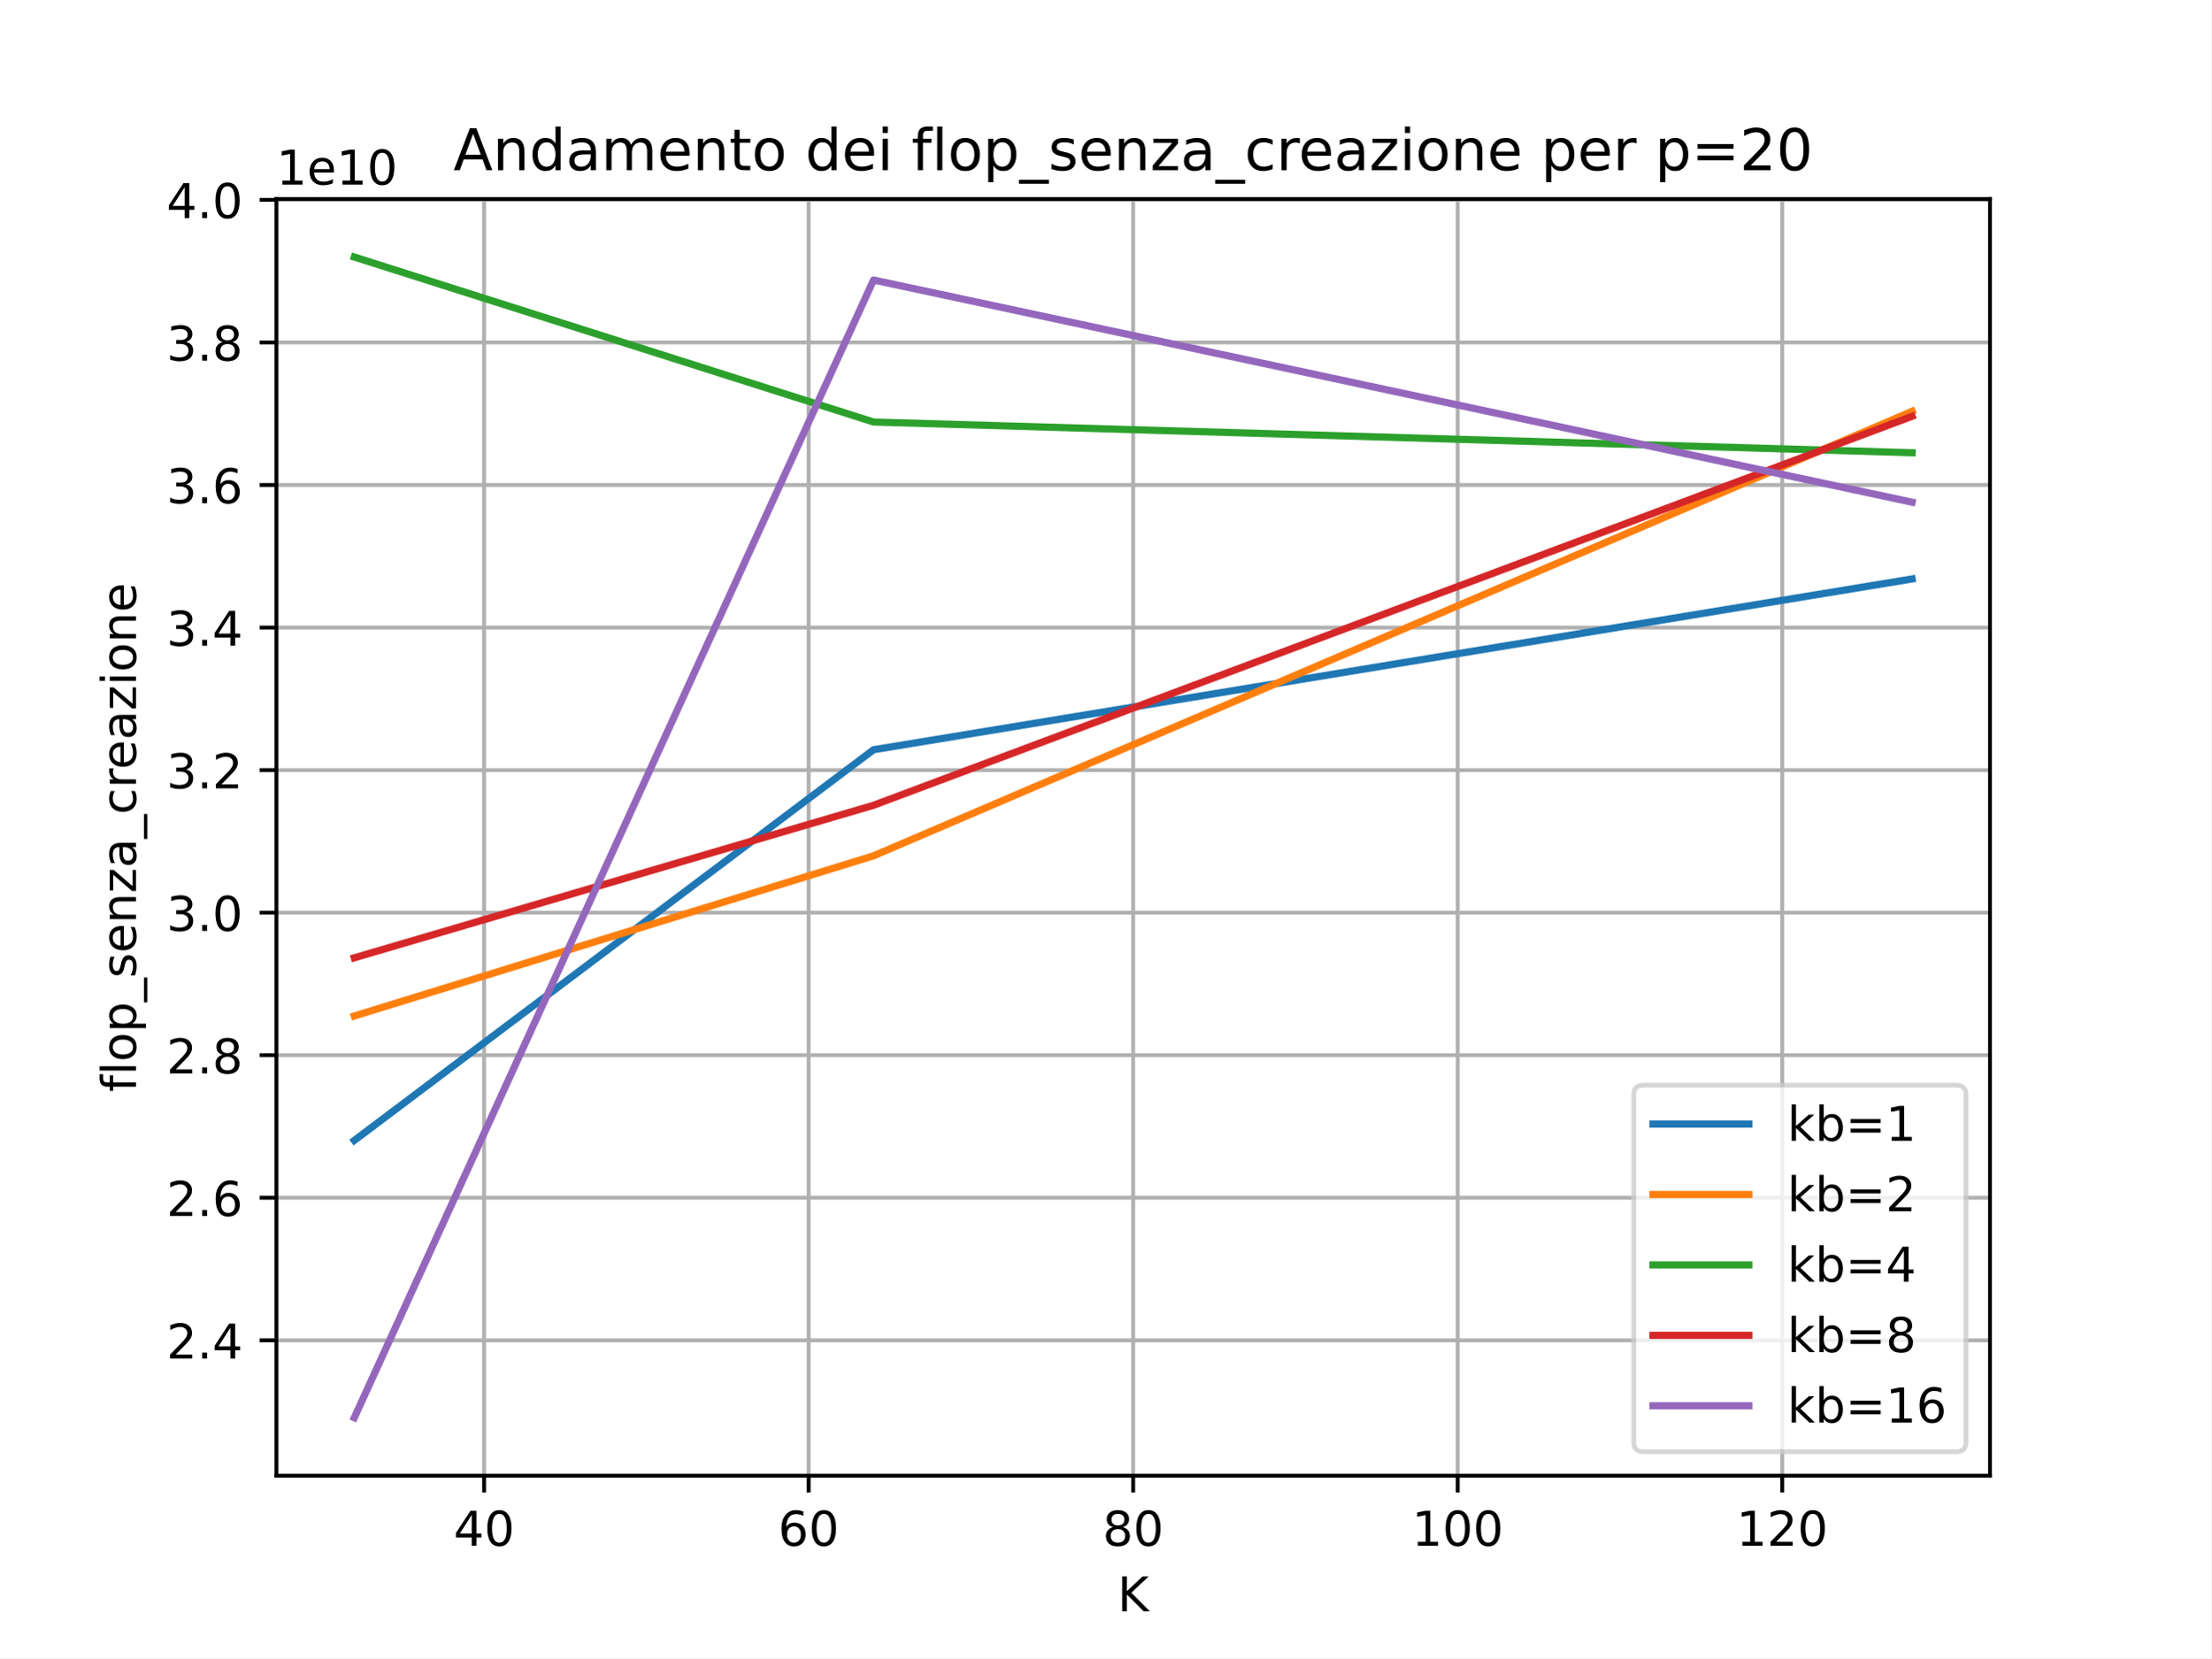
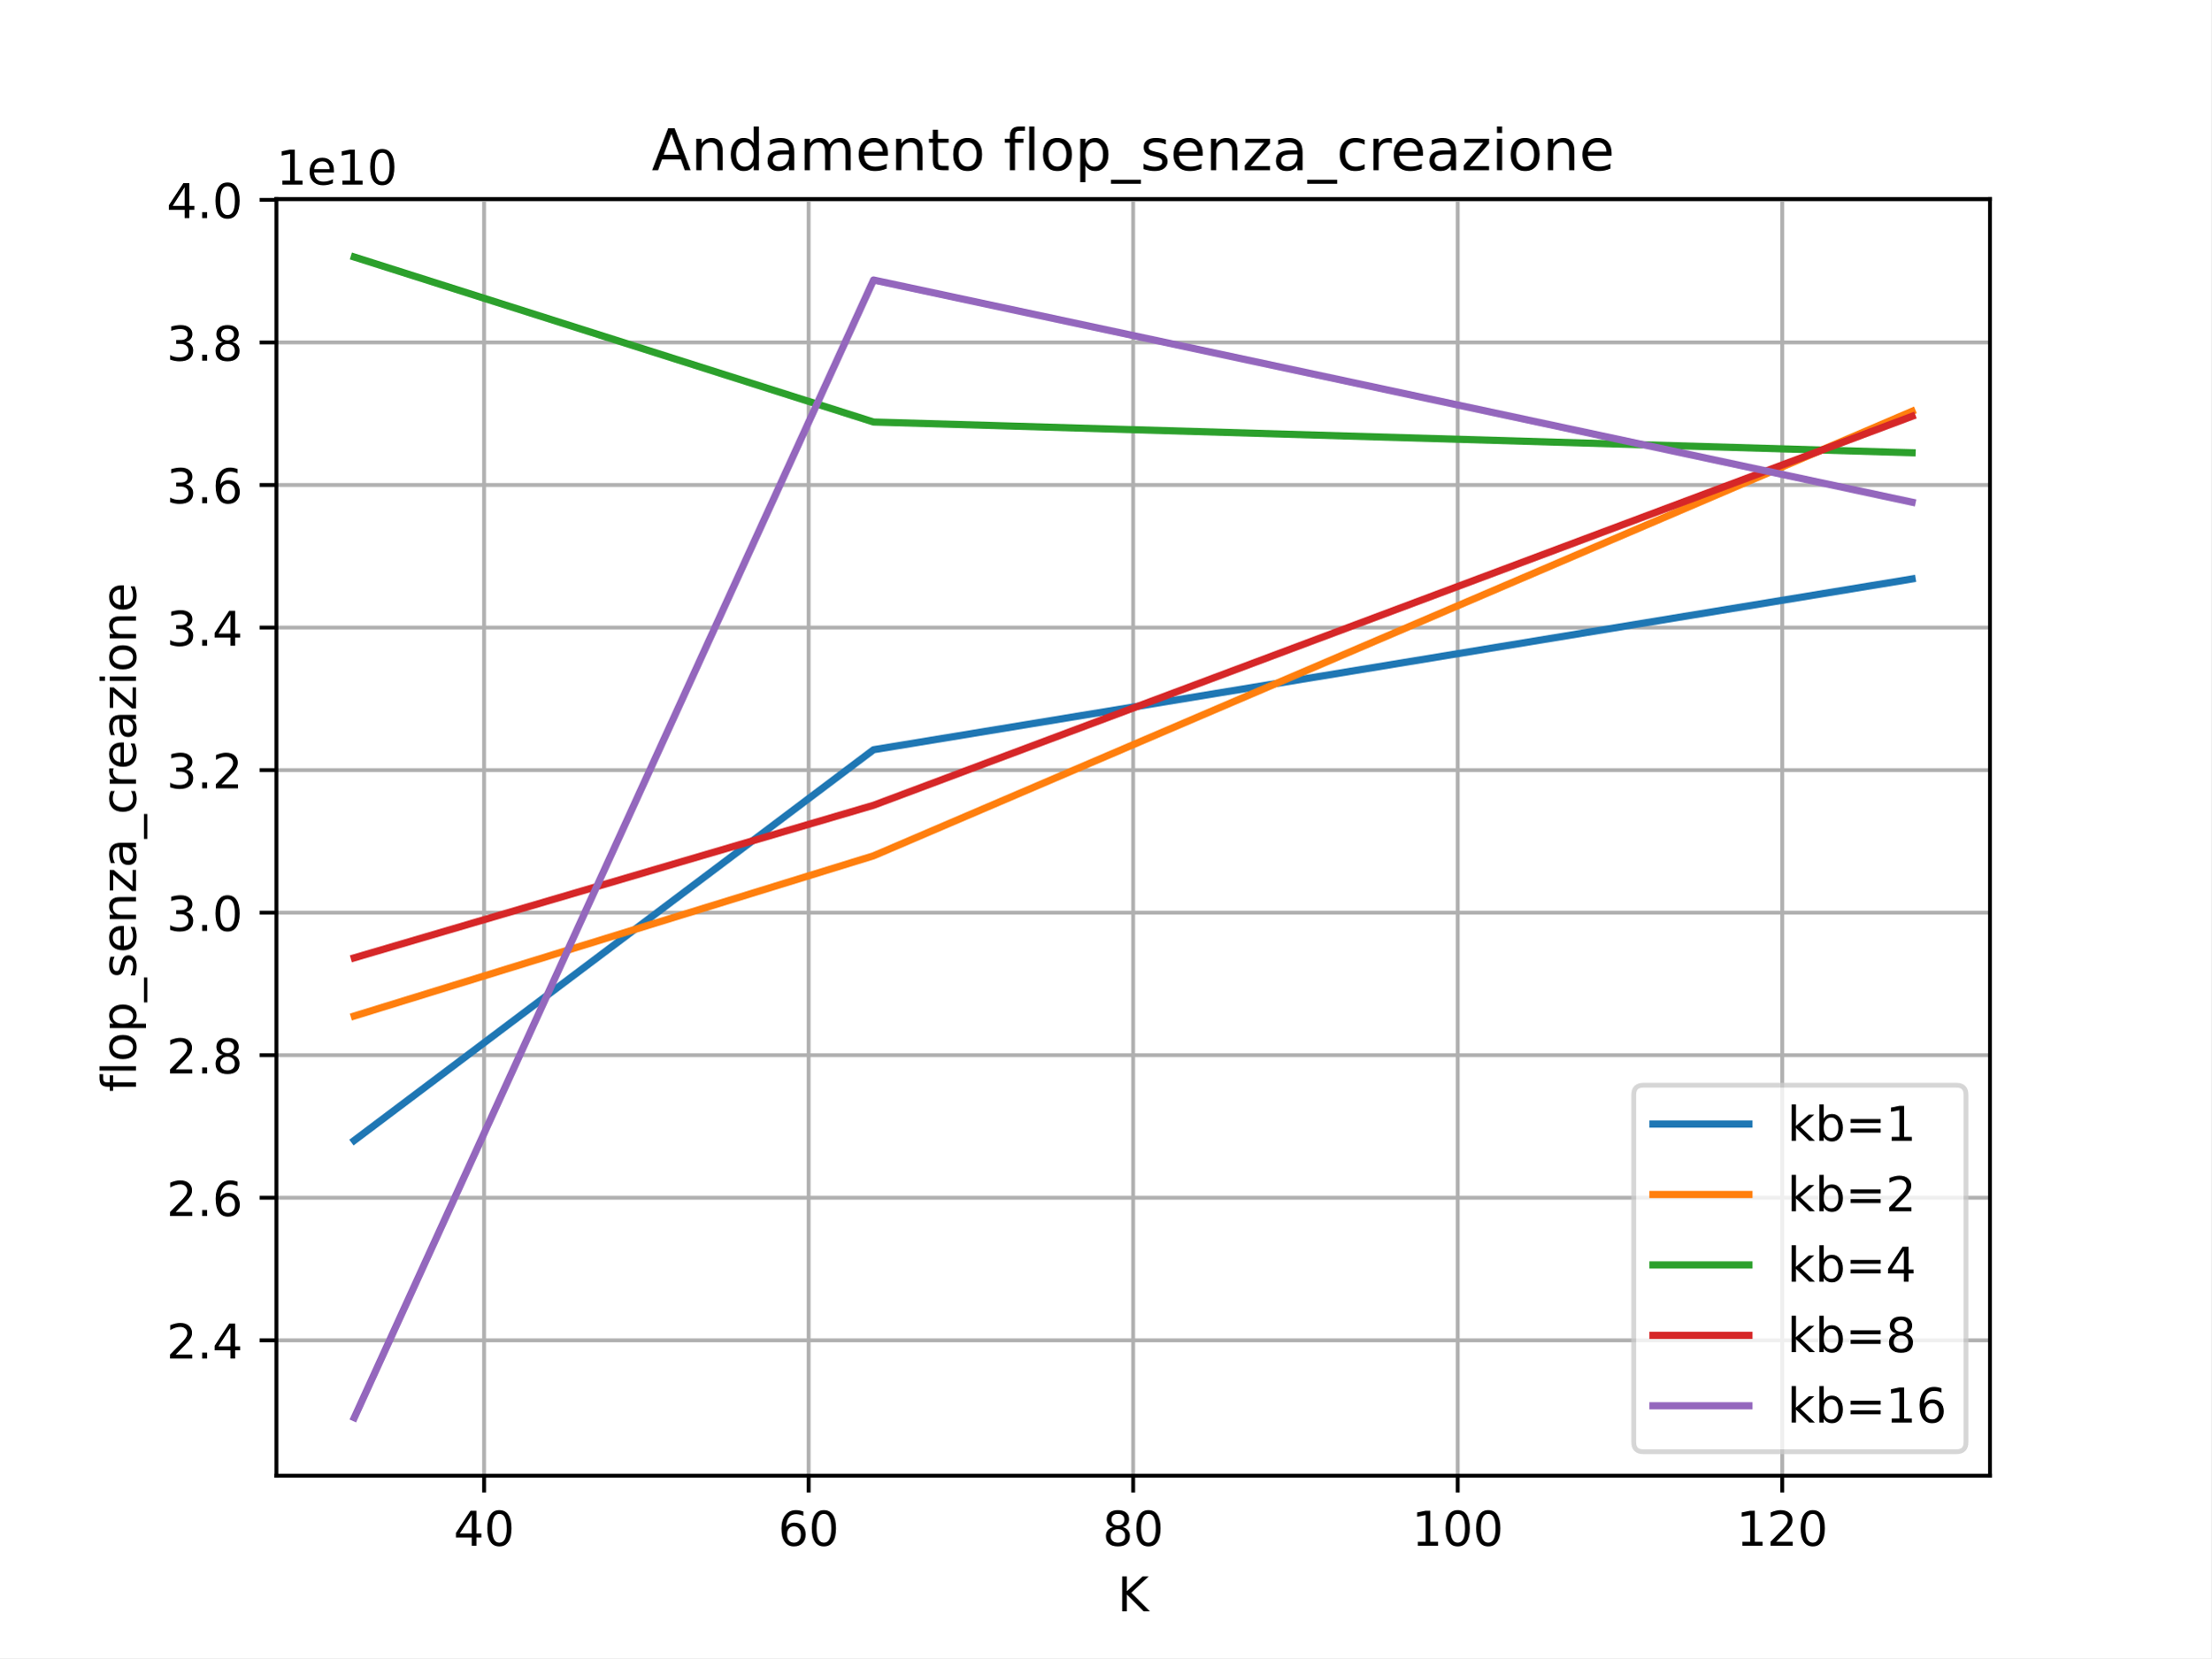
<svg xmlns="http://www.w3.org/2000/svg" xmlns:xlink="http://www.w3.org/1999/xlink" width="460.8pt" height="345.6pt" viewBox="0 0 460.8 345.6" version="1.1">
  <defs>
    <style type="text/css">*{stroke-linejoin: round; stroke-linecap: butt}</style>
  </defs>
  <g id="figure_1">
    <g id="patch_1">
      <path d="M 0 345.6  L 460.8 345.6  L 460.8 0  L 0 0  z " style="fill: #ffffff" />
    </g>
    <g id="axes_1">
      <g id="patch_2">
        <path d="M 57.6 307.584  L 414.72 307.584  L 414.72 41.472  L 57.6 41.472  z " style="fill: #ffffff" />
      </g>
      <g id="matplotlib.axis_1">
        <g id="xtick_1">
          <g id="line2d_1">
-             <path d="M 100.887 307.584  L 100.887 41.472  " clip-path="url(#p1acc2ea30f)" style="fill: none; stroke: #b0b0b0; stroke-width: 0.8; stroke-linecap: square" />
+             <path d="M 100.887 307.584  L 100.887 41.472  " clip-path="url(#pce17c77fc5)" style="fill: none; stroke: #b0b0b0; stroke-width: 0.8; stroke-linecap: square" />
          </g>
          <g id="line2d_2">
            <defs>
-               <path id="mb69d4aaad4" d="M 0 0  L 0 3.5  " style="stroke: #000000; stroke-width: 0.8" />
+               <path id="m2fac9e7908" d="M 0 0  L 0 3.5  " style="stroke: #000000; stroke-width: 0.8" />
            </defs>
            <g>
-               <use xlink:href="#mb69d4aaad4" x="100.887" y="307.584" style="stroke: #000000; stroke-width: 0.8" />
+               <use xlink:href="#m2fac9e7908" x="100.887" y="307.584" style="stroke: #000000; stroke-width: 0.8" />
            </g>
          </g>
          <g id="text_1">
            <g transform="translate(94.52477 322.1824) scale(0.1 -0.1)">
              <defs>
                <path id="DejaVuSans-34" d="M 2419 4116  L 825 1625  L 2419 1625  L 2419 4116  z M 2253 4666  L 3047 4666  L 3047 1625  L 3713 1625  L 3713 1100  L 3047 1100  L 3047 0  L 2419 0  L 2419 1100  L 313 1100  L 313 1709  L 2253 4666  z " transform="scale(0.015625)" />
                <path id="DejaVuSans-30" d="M 2034 4250  Q 1547 4250 1301 3770  Q 1056 3291 1056 2328  Q 1056 1369 1301 889  Q 1547 409 2034 409  Q 2525 409 2770 889  Q 3016 1369 3016 2328  Q 3016 3291 2770 3770  Q 2525 4250 2034 4250  z M 2034 4750  Q 2819 4750 3233 4129  Q 3647 3509 3647 2328  Q 3647 1150 3233 529  Q 2819 -91 2034 -91  Q 1250 -91 836 529  Q 422 1150 422 2328  Q 422 3509 836 4129  Q 1250 4750 2034 4750  z " transform="scale(0.015625)" />
              </defs>
              <use xlink:href="#DejaVuSans-34" />
              <use xlink:href="#DejaVuSans-30" x="63.623" />
            </g>
          </g>
        </g>
        <g id="xtick_2">
          <g id="line2d_3">
-             <path d="M 168.524 307.584  L 168.524 41.472  " clip-path="url(#p1acc2ea30f)" style="fill: none; stroke: #b0b0b0; stroke-width: 0.8; stroke-linecap: square" />
+             <path d="M 168.524 307.584  L 168.524 41.472  " clip-path="url(#pce17c77fc5)" style="fill: none; stroke: #b0b0b0; stroke-width: 0.8; stroke-linecap: square" />
          </g>
          <g id="line2d_4">
            <g>
-               <use xlink:href="#mb69d4aaad4" x="168.524" y="307.584" style="stroke: #000000; stroke-width: 0.8" />
+               <use xlink:href="#m2fac9e7908" x="168.524" y="307.584" style="stroke: #000000; stroke-width: 0.8" />
            </g>
          </g>
          <g id="text_2">
            <g transform="translate(162.1611 322.1824) scale(0.1 -0.1)">
              <defs>
                <path id="DejaVuSans-36" d="M 2113 2584  Q 1688 2584 1439 2293  Q 1191 2003 1191 1497  Q 1191 994 1439 701  Q 1688 409 2113 409  Q 2538 409 2786 701  Q 3034 994 3034 1497  Q 3034 2003 2786 2293  Q 2538 2584 2113 2584  z M 3366 4563  L 3366 3988  Q 3128 4100 2886 4159  Q 2644 4219 2406 4219  Q 1781 4219 1451 3797  Q 1122 3375 1075 2522  Q 1259 2794 1537 2939  Q 1816 3084 2150 3084  Q 2853 3084 3261 2657  Q 3669 2231 3669 1497  Q 3669 778 3244 343  Q 2819 -91 2113 -91  Q 1303 -91 875 529  Q 447 1150 447 2328  Q 447 3434 972 4092  Q 1497 4750 2381 4750  Q 2619 4750 2861 4703  Q 3103 4656 3366 4563  z " transform="scale(0.015625)" />
              </defs>
              <use xlink:href="#DejaVuSans-36" />
              <use xlink:href="#DejaVuSans-30" x="63.623" />
            </g>
          </g>
        </g>
        <g id="xtick_3">
          <g id="line2d_5">
-             <path d="M 236.16 307.584  L 236.16 41.472  " clip-path="url(#p1acc2ea30f)" style="fill: none; stroke: #b0b0b0; stroke-width: 0.8; stroke-linecap: square" />
+             <path d="M 236.16 307.584  L 236.16 41.472  " clip-path="url(#pce17c77fc5)" style="fill: none; stroke: #b0b0b0; stroke-width: 0.8; stroke-linecap: square" />
          </g>
          <g id="line2d_6">
            <g>
-               <use xlink:href="#mb69d4aaad4" x="236.16" y="307.584" style="stroke: #000000; stroke-width: 0.8" />
+               <use xlink:href="#m2fac9e7908" x="236.16" y="307.584" style="stroke: #000000; stroke-width: 0.8" />
            </g>
          </g>
          <g id="text_3">
            <g transform="translate(229.7975 322.1824) scale(0.1 -0.1)">
              <defs>
                <path id="DejaVuSans-38" d="M 2034 2216  Q 1584 2216 1326 1975  Q 1069 1734 1069 1313  Q 1069 891 1326 650  Q 1584 409 2034 409  Q 2484 409 2743 651  Q 3003 894 3003 1313  Q 3003 1734 2745 1975  Q 2488 2216 2034 2216  z M 1403 2484  Q 997 2584 770 2862  Q 544 3141 544 3541  Q 544 4100 942 4425  Q 1341 4750 2034 4750  Q 2731 4750 3128 4425  Q 3525 4100 3525 3541  Q 3525 3141 3298 2862  Q 3072 2584 2669 2484  Q 3125 2378 3379 2068  Q 3634 1759 3634 1313  Q 3634 634 3220 271  Q 2806 -91 2034 -91  Q 1263 -91 848 271  Q 434 634 434 1313  Q 434 1759 690 2068  Q 947 2378 1403 2484  z M 1172 3481  Q 1172 3119 1398 2916  Q 1625 2713 2034 2713  Q 2441 2713 2670 2916  Q 2900 3119 2900 3481  Q 2900 3844 2670 4047  Q 2441 4250 2034 4250  Q 1625 4250 1398 4047  Q 1172 3844 1172 3481  z " transform="scale(0.015625)" />
              </defs>
              <use xlink:href="#DejaVuSans-38" />
              <use xlink:href="#DejaVuSans-30" x="63.623" />
            </g>
          </g>
        </g>
        <g id="xtick_4">
          <g id="line2d_7">
-             <path d="M 303.796 307.584  L 303.796 41.472  " clip-path="url(#p1acc2ea30f)" style="fill: none; stroke: #b0b0b0; stroke-width: 0.8; stroke-linecap: square" />
+             <path d="M 303.796 307.584  L 303.796 41.472  " clip-path="url(#pce17c77fc5)" style="fill: none; stroke: #b0b0b0; stroke-width: 0.8; stroke-linecap: square" />
          </g>
          <g id="line2d_8">
            <g>
-               <use xlink:href="#mb69d4aaad4" x="303.796" y="307.584" style="stroke: #000000; stroke-width: 0.8" />
+               <use xlink:href="#m2fac9e7908" x="303.796" y="307.584" style="stroke: #000000; stroke-width: 0.8" />
            </g>
          </g>
          <g id="text_4">
            <g transform="translate(294.2526 322.1824) scale(0.1 -0.1)">
              <defs>
                <path id="DejaVuSans-31" d="M 794 531  L 1825 531  L 1825 4091  L 703 3866  L 703 4441  L 1819 4666  L 2450 4666  L 2450 531  L 3481 531  L 3481 0  L 794 0  L 794 531  z " transform="scale(0.015625)" />
              </defs>
              <use xlink:href="#DejaVuSans-31" />
              <use xlink:href="#DejaVuSans-30" x="63.623" />
              <use xlink:href="#DejaVuSans-30" x="127.246" />
            </g>
          </g>
        </g>
        <g id="xtick_5">
          <g id="line2d_9">
-             <path d="M 371.433 307.584  L 371.433 41.472  " clip-path="url(#p1acc2ea30f)" style="fill: none; stroke: #b0b0b0; stroke-width: 0.8; stroke-linecap: square" />
+             <path d="M 371.433 307.584  L 371.433 41.472  " clip-path="url(#pce17c77fc5)" style="fill: none; stroke: #b0b0b0; stroke-width: 0.8; stroke-linecap: square" />
          </g>
          <g id="line2d_10">
            <g>
-               <use xlink:href="#mb69d4aaad4" x="371.433" y="307.584" style="stroke: #000000; stroke-width: 0.8" />
+               <use xlink:href="#m2fac9e7908" x="371.433" y="307.584" style="stroke: #000000; stroke-width: 0.8" />
            </g>
          </g>
          <g id="text_5">
            <g transform="translate(361.889 322.1824) scale(0.1 -0.1)">
              <defs>
                <path id="DejaVuSans-32" d="M 1228 531  L 3431 531  L 3431 0  L 469 0  L 469 531  Q 828 903 1448 1529  Q 2069 2156 2228 2338  Q 2531 2678 2651 2914  Q 2772 3150 2772 3378  Q 2772 3750 2511 3984  Q 2250 4219 1831 4219  Q 1534 4219 1204 4116  Q 875 4013 500 3803  L 500 4441  Q 881 4594 1212 4672  Q 1544 4750 1819 4750  Q 2544 4750 2975 4387  Q 3406 4025 3406 3419  Q 3406 3131 3298 2873  Q 3191 2616 2906 2266  Q 2828 2175 2409 1742  Q 1991 1309 1228 531  z " transform="scale(0.015625)" />
              </defs>
              <use xlink:href="#DejaVuSans-31" />
              <use xlink:href="#DejaVuSans-32" x="63.623" />
              <use xlink:href="#DejaVuSans-30" x="127.246" />
            </g>
          </g>
        </g>
        <g id="text_6">
          <g transform="translate(232.8811 335.8606) scale(0.1 -0.1)">
            <defs>
              <path id="DejaVuSans-4b" d="M 628 4666  L 1259 4666  L 1259 2694  L 3353 4666  L 4166 4666  L 1850 2491  L 4331 0  L 3500 0  L 1259 2247  L 1259 0  L 628 0  L 628 4666  z " transform="scale(0.015625)" />
            </defs>
            <use xlink:href="#DejaVuSans-4b" />
          </g>
        </g>
      </g>
      <g id="matplotlib.axis_2">
        <g id="ytick_1">
          <g id="line2d_11">
-             <path d="M 57.6 279.368  L 414.72 279.368  " clip-path="url(#p1acc2ea30f)" style="fill: none; stroke: #b0b0b0; stroke-width: 0.8; stroke-linecap: square" />
+             <path d="M 57.6 279.368  L 414.72 279.368  " clip-path="url(#pce17c77fc5)" style="fill: none; stroke: #b0b0b0; stroke-width: 0.8; stroke-linecap: square" />
          </g>
          <g id="line2d_12">
            <defs>
-               <path id="mfcb88262d8" d="M 0 0  L -3.5 0  " style="stroke: #000000; stroke-width: 0.8" />
+               <path id="mb22e38fe0a" d="M 0 0  L -3.5 0  " style="stroke: #000000; stroke-width: 0.8" />
            </defs>
            <g>
-               <use xlink:href="#mfcb88262d8" x="57.6" y="279.368" style="stroke: #000000; stroke-width: 0.8" />
+               <use xlink:href="#mb22e38fe0a" x="57.6" y="279.368" style="stroke: #000000; stroke-width: 0.8" />
            </g>
          </g>
          <g id="text_7">
            <g transform="translate(34.69687 283.1676) scale(0.1 -0.1)">
              <defs>
                <path id="DejaVuSans-2e" d="M 684 794  L 1344 794  L 1344 0  L 684 0  L 684 794  z " transform="scale(0.015625)" />
              </defs>
              <use xlink:href="#DejaVuSans-32" />
              <use xlink:href="#DejaVuSans-2e" x="63.623" />
              <use xlink:href="#DejaVuSans-34" x="95.41" />
            </g>
          </g>
        </g>
        <g id="ytick_2">
          <g id="line2d_13">
-             <path d="M 57.6 249.654  L 414.72 249.654  " clip-path="url(#p1acc2ea30f)" style="fill: none; stroke: #b0b0b0; stroke-width: 0.8; stroke-linecap: square" />
+             <path d="M 57.6 249.654  L 414.72 249.654  " clip-path="url(#pce17c77fc5)" style="fill: none; stroke: #b0b0b0; stroke-width: 0.8; stroke-linecap: square" />
          </g>
          <g id="line2d_14">
            <g>
-               <use xlink:href="#mfcb88262d8" x="57.6" y="249.654" style="stroke: #000000; stroke-width: 0.8" />
+               <use xlink:href="#mb22e38fe0a" x="57.6" y="249.654" style="stroke: #000000; stroke-width: 0.8" />
            </g>
          </g>
          <g id="text_8">
            <g transform="translate(34.69687 253.4533) scale(0.1 -0.1)">
              <use xlink:href="#DejaVuSans-32" />
              <use xlink:href="#DejaVuSans-2e" x="63.623" />
              <use xlink:href="#DejaVuSans-36" x="95.41" />
            </g>
          </g>
        </g>
        <g id="ytick_3">
          <g id="line2d_15">
-             <path d="M 57.6 219.94  L 414.72 219.94  " clip-path="url(#p1acc2ea30f)" style="fill: none; stroke: #b0b0b0; stroke-width: 0.8; stroke-linecap: square" />
+             <path d="M 57.6 219.94  L 414.72 219.94  " clip-path="url(#pce17c77fc5)" style="fill: none; stroke: #b0b0b0; stroke-width: 0.8; stroke-linecap: square" />
          </g>
          <g id="line2d_16">
            <g>
-               <use xlink:href="#mfcb88262d8" x="57.6" y="219.94" style="stroke: #000000; stroke-width: 0.8" />
+               <use xlink:href="#mb22e38fe0a" x="57.6" y="219.94" style="stroke: #000000; stroke-width: 0.8" />
            </g>
          </g>
          <g id="text_9">
            <g transform="translate(34.69687 223.7389) scale(0.1 -0.1)">
              <use xlink:href="#DejaVuSans-32" />
              <use xlink:href="#DejaVuSans-2e" x="63.623" />
              <use xlink:href="#DejaVuSans-38" x="95.41" />
            </g>
          </g>
        </g>
        <g id="ytick_4">
          <g id="line2d_17">
-             <path d="M 57.6 190.225  L 414.72 190.225  " clip-path="url(#p1acc2ea30f)" style="fill: none; stroke: #b0b0b0; stroke-width: 0.8; stroke-linecap: square" />
+             <path d="M 57.6 190.225  L 414.72 190.225  " clip-path="url(#pce17c77fc5)" style="fill: none; stroke: #b0b0b0; stroke-width: 0.8; stroke-linecap: square" />
          </g>
          <g id="line2d_18">
            <g>
-               <use xlink:href="#mfcb88262d8" x="57.6" y="190.225" style="stroke: #000000; stroke-width: 0.8" />
+               <use xlink:href="#mb22e38fe0a" x="57.6" y="190.225" style="stroke: #000000; stroke-width: 0.8" />
            </g>
          </g>
          <g id="text_10">
            <g transform="translate(34.69687 194.0246) scale(0.1 -0.1)">
              <defs>
                <path id="DejaVuSans-33" d="M 2597 2516  Q 3050 2419 3304 2112  Q 3559 1806 3559 1356  Q 3559 666 3084 287  Q 2609 -91 1734 -91  Q 1441 -91 1130 -33  Q 819 25 488 141  L 488 750  Q 750 597 1062 519  Q 1375 441 1716 441  Q 2309 441 2620 675  Q 2931 909 2931 1356  Q 2931 1769 2642 2001  Q 2353 2234 1838 2234  L 1294 2234  L 1294 2753  L 1863 2753  Q 2328 2753 2575 2939  Q 2822 3125 2822 3475  Q 2822 3834 2567 4026  Q 2313 4219 1838 4219  Q 1578 4219 1281 4162  Q 984 4106 628 3988  L 628 4550  Q 988 4650 1302 4700  Q 1616 4750 1894 4750  Q 2613 4750 3031 4423  Q 3450 4097 3450 3541  Q 3450 3153 3228 2886  Q 3006 2619 2597 2516  z " transform="scale(0.015625)" />
              </defs>
              <use xlink:href="#DejaVuSans-33" />
              <use xlink:href="#DejaVuSans-2e" x="63.623" />
              <use xlink:href="#DejaVuSans-30" x="95.41" />
            </g>
          </g>
        </g>
        <g id="ytick_5">
          <g id="line2d_19">
-             <path d="M 57.6 160.511  L 414.72 160.511  " clip-path="url(#p1acc2ea30f)" style="fill: none; stroke: #b0b0b0; stroke-width: 0.8; stroke-linecap: square" />
+             <path d="M 57.6 160.511  L 414.72 160.511  " clip-path="url(#pce17c77fc5)" style="fill: none; stroke: #b0b0b0; stroke-width: 0.8; stroke-linecap: square" />
          </g>
          <g id="line2d_20">
            <g>
-               <use xlink:href="#mfcb88262d8" x="57.6" y="160.511" style="stroke: #000000; stroke-width: 0.8" />
+               <use xlink:href="#mb22e38fe0a" x="57.6" y="160.511" style="stroke: #000000; stroke-width: 0.8" />
            </g>
          </g>
          <g id="text_11">
            <g transform="translate(34.69687 164.3102) scale(0.1 -0.1)">
              <use xlink:href="#DejaVuSans-33" />
              <use xlink:href="#DejaVuSans-2e" x="63.623" />
              <use xlink:href="#DejaVuSans-32" x="95.41" />
            </g>
          </g>
        </g>
        <g id="ytick_6">
          <g id="line2d_21">
-             <path d="M 57.6 130.797  L 414.72 130.797  " clip-path="url(#p1acc2ea30f)" style="fill: none; stroke: #b0b0b0; stroke-width: 0.8; stroke-linecap: square" />
+             <path d="M 57.6 130.797  L 414.72 130.797  " clip-path="url(#pce17c77fc5)" style="fill: none; stroke: #b0b0b0; stroke-width: 0.8; stroke-linecap: square" />
          </g>
          <g id="line2d_22">
            <g>
-               <use xlink:href="#mfcb88262d8" x="57.6" y="130.797" style="stroke: #000000; stroke-width: 0.8" />
+               <use xlink:href="#mb22e38fe0a" x="57.6" y="130.797" style="stroke: #000000; stroke-width: 0.8" />
            </g>
          </g>
          <g id="text_12">
            <g transform="translate(34.69687 134.5959) scale(0.1 -0.1)">
              <use xlink:href="#DejaVuSans-33" />
              <use xlink:href="#DejaVuSans-2e" x="63.623" />
              <use xlink:href="#DejaVuSans-34" x="95.41" />
            </g>
          </g>
        </g>
        <g id="ytick_7">
          <g id="line2d_23">
-             <path d="M 57.6 101.082  L 414.72 101.082  " clip-path="url(#p1acc2ea30f)" style="fill: none; stroke: #b0b0b0; stroke-width: 0.8; stroke-linecap: square" />
+             <path d="M 57.6 101.082  L 414.72 101.082  " clip-path="url(#pce17c77fc5)" style="fill: none; stroke: #b0b0b0; stroke-width: 0.8; stroke-linecap: square" />
          </g>
          <g id="line2d_24">
            <g>
-               <use xlink:href="#mfcb88262d8" x="57.6" y="101.082" style="stroke: #000000; stroke-width: 0.8" />
+               <use xlink:href="#mb22e38fe0a" x="57.6" y="101.082" style="stroke: #000000; stroke-width: 0.8" />
            </g>
          </g>
          <g id="text_13">
            <g transform="translate(34.69687 104.8815) scale(0.1 -0.1)">
              <use xlink:href="#DejaVuSans-33" />
              <use xlink:href="#DejaVuSans-2e" x="63.623" />
              <use xlink:href="#DejaVuSans-36" x="95.41" />
            </g>
          </g>
        </g>
        <g id="ytick_8">
          <g id="line2d_25">
-             <path d="M 57.6 71.368  L 414.72 71.368  " clip-path="url(#p1acc2ea30f)" style="fill: none; stroke: #b0b0b0; stroke-width: 0.8; stroke-linecap: square" />
+             <path d="M 57.6 71.368  L 414.72 71.368  " clip-path="url(#pce17c77fc5)" style="fill: none; stroke: #b0b0b0; stroke-width: 0.8; stroke-linecap: square" />
          </g>
          <g id="line2d_26">
            <g>
-               <use xlink:href="#mfcb88262d8" x="57.6" y="71.368" style="stroke: #000000; stroke-width: 0.8" />
+               <use xlink:href="#mb22e38fe0a" x="57.6" y="71.368" style="stroke: #000000; stroke-width: 0.8" />
            </g>
          </g>
          <g id="text_14">
            <g transform="translate(34.69687 75.1672) scale(0.1 -0.1)">
              <use xlink:href="#DejaVuSans-33" />
              <use xlink:href="#DejaVuSans-2e" x="63.623" />
              <use xlink:href="#DejaVuSans-38" x="95.41" />
            </g>
          </g>
        </g>
        <g id="ytick_9">
          <g id="line2d_27">
-             <path d="M 57.6 41.654  L 414.72 41.654  " clip-path="url(#p1acc2ea30f)" style="fill: none; stroke: #b0b0b0; stroke-width: 0.8; stroke-linecap: square" />
+             <path d="M 57.6 41.654  L 414.72 41.654  " clip-path="url(#pce17c77fc5)" style="fill: none; stroke: #b0b0b0; stroke-width: 0.8; stroke-linecap: square" />
          </g>
          <g id="line2d_28">
            <g>
-               <use xlink:href="#mfcb88262d8" x="57.6" y="41.654" style="stroke: #000000; stroke-width: 0.8" />
+               <use xlink:href="#mb22e38fe0a" x="57.6" y="41.654" style="stroke: #000000; stroke-width: 0.8" />
            </g>
          </g>
          <g id="text_15">
            <g transform="translate(34.69687 45.45285) scale(0.1 -0.1)">
              <use xlink:href="#DejaVuSans-34" />
              <use xlink:href="#DejaVuSans-2e" x="63.623" />
              <use xlink:href="#DejaVuSans-30" x="95.41" />
            </g>
          </g>
        </g>
        <g id="text_16">
          <g transform="translate(28.33906 227.5999) rotate(-90) scale(0.1 -0.1)">
            <defs>
              <path id="DejaVuSans-66" d="M 2375 4863  L 2375 4384  L 1825 4384  Q 1516 4384 1395 4259  Q 1275 4134 1275 3809  L 1275 3500  L 2222 3500  L 2222 3053  L 1275 3053  L 1275 0  L 697 0  L 697 3053  L 147 3053  L 147 3500  L 697 3500  L 697 3744  Q 697 4328 969 4595  Q 1241 4863 1831 4863  L 2375 4863  z " transform="scale(0.015625)" />
              <path id="DejaVuSans-6c" d="M 603 4863  L 1178 4863  L 1178 0  L 603 0  L 603 4863  z " transform="scale(0.015625)" />
              <path id="DejaVuSans-6f" d="M 1959 3097  Q 1497 3097 1228 2736  Q 959 2375 959 1747  Q 959 1119 1226 758  Q 1494 397 1959 397  Q 2419 397 2687 759  Q 2956 1122 2956 1747  Q 2956 2369 2687 2733  Q 2419 3097 1959 3097  z M 1959 3584  Q 2709 3584 3137 3096  Q 3566 2609 3566 1747  Q 3566 888 3137 398  Q 2709 -91 1959 -91  Q 1206 -91 779 398  Q 353 888 353 1747  Q 353 2609 779 3096  Q 1206 3584 1959 3584  z " transform="scale(0.015625)" />
              <path id="DejaVuSans-70" d="M 1159 525  L 1159 -1331  L 581 -1331  L 581 3500  L 1159 3500  L 1159 2969  Q 1341 3281 1617 3432  Q 1894 3584 2278 3584  Q 2916 3584 3314 3078  Q 3713 2572 3713 1747  Q 3713 922 3314 415  Q 2916 -91 2278 -91  Q 1894 -91 1617 61  Q 1341 213 1159 525  z M 3116 1747  Q 3116 2381 2855 2742  Q 2594 3103 2138 3103  Q 1681 3103 1420 2742  Q 1159 2381 1159 1747  Q 1159 1113 1420 752  Q 1681 391 2138 391  Q 2594 391 2855 752  Q 3116 1113 3116 1747  z " transform="scale(0.015625)" />
              <path id="DejaVuSans-5f" d="M 3263 -1063  L 3263 -1509  L -63 -1509  L -63 -1063  L 3263 -1063  z " transform="scale(0.015625)" />
              <path id="DejaVuSans-73" d="M 2834 3397  L 2834 2853  Q 2591 2978 2328 3040  Q 2066 3103 1784 3103  Q 1356 3103 1142 2972  Q 928 2841 928 2578  Q 928 2378 1081 2264  Q 1234 2150 1697 2047  L 1894 2003  Q 2506 1872 2764 1633  Q 3022 1394 3022 966  Q 3022 478 2636 193  Q 2250 -91 1575 -91  Q 1294 -91 989 -36  Q 684 19 347 128  L 347 722  Q 666 556 975 473  Q 1284 391 1588 391  Q 1994 391 2212 530  Q 2431 669 2431 922  Q 2431 1156 2273 1281  Q 2116 1406 1581 1522  L 1381 1569  Q 847 1681 609 1914  Q 372 2147 372 2553  Q 372 3047 722 3315  Q 1072 3584 1716 3584  Q 2034 3584 2315 3537  Q 2597 3491 2834 3397  z " transform="scale(0.015625)" />
              <path id="DejaVuSans-65" d="M 3597 1894  L 3597 1613  L 953 1613  Q 991 1019 1311 708  Q 1631 397 2203 397  Q 2534 397 2845 478  Q 3156 559 3463 722  L 3463 178  Q 3153 47 2828 -22  Q 2503 -91 2169 -91  Q 1331 -91 842 396  Q 353 884 353 1716  Q 353 2575 817 3079  Q 1281 3584 2069 3584  Q 2775 3584 3186 3129  Q 3597 2675 3597 1894  z M 3022 2063  Q 3016 2534 2758 2815  Q 2500 3097 2075 3097  Q 1594 3097 1305 2825  Q 1016 2553 972 2059  L 3022 2063  z " transform="scale(0.015625)" />
              <path id="DejaVuSans-6e" d="M 3513 2113  L 3513 0  L 2938 0  L 2938 2094  Q 2938 2591 2744 2837  Q 2550 3084 2163 3084  Q 1697 3084 1428 2787  Q 1159 2491 1159 1978  L 1159 0  L 581 0  L 581 3500  L 1159 3500  L 1159 2956  Q 1366 3272 1645 3428  Q 1925 3584 2291 3584  Q 2894 3584 3203 3211  Q 3513 2838 3513 2113  z " transform="scale(0.015625)" />
              <path id="DejaVuSans-7a" d="M 353 3500  L 3084 3500  L 3084 2975  L 922 459  L 3084 459  L 3084 0  L 275 0  L 275 525  L 2438 3041  L 353 3041  L 353 3500  z " transform="scale(0.015625)" />
              <path id="DejaVuSans-61" d="M 2194 1759  Q 1497 1759 1228 1600  Q 959 1441 959 1056  Q 959 750 1161 570  Q 1363 391 1709 391  Q 2188 391 2477 730  Q 2766 1069 2766 1631  L 2766 1759  L 2194 1759  z M 3341 1997  L 3341 0  L 2766 0  L 2766 531  Q 2569 213 2275 61  Q 1981 -91 1556 -91  Q 1019 -91 701 211  Q 384 513 384 1019  Q 384 1609 779 1909  Q 1175 2209 1959 2209  L 2766 2209  L 2766 2266  Q 2766 2663 2505 2880  Q 2244 3097 1772 3097  Q 1472 3097 1187 3025  Q 903 2953 641 2809  L 641 3341  Q 956 3463 1253 3523  Q 1550 3584 1831 3584  Q 2591 3584 2966 3190  Q 3341 2797 3341 1997  z " transform="scale(0.015625)" />
              <path id="DejaVuSans-63" d="M 3122 3366  L 3122 2828  Q 2878 2963 2633 3030  Q 2388 3097 2138 3097  Q 1578 3097 1268 2742  Q 959 2388 959 1747  Q 959 1106 1268 751  Q 1578 397 2138 397  Q 2388 397 2633 464  Q 2878 531 3122 666  L 3122 134  Q 2881 22 2623 -34  Q 2366 -91 2075 -91  Q 1284 -91 818 406  Q 353 903 353 1747  Q 353 2603 823 3093  Q 1294 3584 2113 3584  Q 2378 3584 2631 3529  Q 2884 3475 3122 3366  z " transform="scale(0.015625)" />
              <path id="DejaVuSans-72" d="M 2631 2963  Q 2534 3019 2420 3045  Q 2306 3072 2169 3072  Q 1681 3072 1420 2755  Q 1159 2438 1159 1844  L 1159 0  L 581 0  L 581 3500  L 1159 3500  L 1159 2956  Q 1341 3275 1631 3429  Q 1922 3584 2338 3584  Q 2397 3584 2469 3576  Q 2541 3569 2628 3553  L 2631 2963  z " transform="scale(0.015625)" />
              <path id="DejaVuSans-69" d="M 603 3500  L 1178 3500  L 1178 0  L 603 0  L 603 3500  z M 603 4863  L 1178 4863  L 1178 4134  L 603 4134  L 603 4863  z " transform="scale(0.015625)" />
            </defs>
            <use xlink:href="#DejaVuSans-66" />
            <use xlink:href="#DejaVuSans-6c" x="35.205" />
            <use xlink:href="#DejaVuSans-6f" x="62.988" />
            <use xlink:href="#DejaVuSans-70" x="124.17" />
            <use xlink:href="#DejaVuSans-5f" x="187.646" />
            <use xlink:href="#DejaVuSans-73" x="237.646" />
            <use xlink:href="#DejaVuSans-65" x="289.746" />
            <use xlink:href="#DejaVuSans-6e" x="351.27" />
            <use xlink:href="#DejaVuSans-7a" x="414.648" />
            <use xlink:href="#DejaVuSans-61" x="467.139" />
            <use xlink:href="#DejaVuSans-5f" x="528.418" />
            <use xlink:href="#DejaVuSans-63" x="578.418" />
            <use xlink:href="#DejaVuSans-72" x="633.398" />
            <use xlink:href="#DejaVuSans-65" x="672.262" />
            <use xlink:href="#DejaVuSans-61" x="733.785" />
            <use xlink:href="#DejaVuSans-7a" x="795.064" />
            <use xlink:href="#DejaVuSans-69" x="847.555" />
            <use xlink:href="#DejaVuSans-6f" x="875.338" />
            <use xlink:href="#DejaVuSans-6e" x="936.52" />
            <use xlink:href="#DejaVuSans-65" x="999.898" />
          </g>
        </g>
        <g id="text_17">
          <g transform="translate(57.6 38.472) scale(0.1 -0.1)">
            <use xlink:href="#DejaVuSans-31" />
            <use xlink:href="#DejaVuSans-65" x="63.623" />
            <use xlink:href="#DejaVuSans-31" x="125.146" />
            <use xlink:href="#DejaVuSans-30" x="188.77" />
          </g>
        </g>
      </g>
      <g id="line2d_29">
-         <path d="M 73.833 237.701  L 182.051 156.266  L 398.487 120.666  " clip-path="url(#p1acc2ea30f)" style="fill: none; stroke: #1f77b4; stroke-width: 1.5; stroke-linecap: square" />
+         <path d="M 73.833 237.701  L 182.051 156.266  L 398.487 120.666  " clip-path="url(#pce17c77fc5)" style="fill: none; stroke: #1f77b4; stroke-width: 1.5; stroke-linecap: square" />
      </g>
      <g id="line2d_30">
-         <path d="M 73.833 211.766  L 182.051 178.375  L 398.487 85.722  " clip-path="url(#p1acc2ea30f)" style="fill: none; stroke: #ff7f0e; stroke-width: 1.5; stroke-linecap: square" />
+         <path d="M 73.833 211.766  L 182.051 178.375  L 398.487 85.722  " clip-path="url(#pce17c77fc5)" style="fill: none; stroke: #ff7f0e; stroke-width: 1.5; stroke-linecap: square" />
      </g>
      <g id="line2d_31">
-         <path d="M 73.833 53.568  L 182.051 87.956  L 398.487 94.36  " clip-path="url(#p1acc2ea30f)" style="fill: none; stroke: #2ca02c; stroke-width: 1.5; stroke-linecap: square" />
+         <path d="M 73.833 53.568  L 182.051 87.956  L 398.487 94.36  " clip-path="url(#pce17c77fc5)" style="fill: none; stroke: #2ca02c; stroke-width: 1.5; stroke-linecap: square" />
      </g>
      <g id="line2d_32">
-         <path d="M 73.833 199.639  L 182.051 167.842  L 398.487 86.763  " clip-path="url(#p1acc2ea30f)" style="fill: none; stroke: #d62728; stroke-width: 1.5; stroke-linecap: square" />
+         <path d="M 73.833 199.639  L 182.051 167.842  L 398.487 86.763  " clip-path="url(#pce17c77fc5)" style="fill: none; stroke: #d62728; stroke-width: 1.5; stroke-linecap: square" />
      </g>
      <g id="line2d_33">
-         <path d="M 73.833 295.488  L 182.051 58.357  L 398.487 104.67  " clip-path="url(#p1acc2ea30f)" style="fill: none; stroke: #9467bd; stroke-width: 1.5; stroke-linecap: square" />
+         <path d="M 73.833 295.488  L 182.051 58.357  L 398.487 104.67  " clip-path="url(#pce17c77fc5)" style="fill: none; stroke: #9467bd; stroke-width: 1.5; stroke-linecap: square" />
      </g>
      <g id="patch_3">
        <path d="M 57.6 307.584  L 57.6 41.472  " style="fill: none; stroke: #000000; stroke-width: 0.8; stroke-linejoin: miter; stroke-linecap: square" />
      </g>
      <g id="patch_4">
        <path d="M 414.72 307.584  L 414.72 41.472  " style="fill: none; stroke: #000000; stroke-width: 0.8; stroke-linejoin: miter; stroke-linecap: square" />
      </g>
      <g id="patch_5">
        <path d="M 57.6 307.584  L 414.72 307.584  " style="fill: none; stroke: #000000; stroke-width: 0.8; stroke-linejoin: miter; stroke-linecap: square" />
      </g>
      <g id="patch_6">
        <path d="M 57.6 41.472  L 414.72 41.472  " style="fill: none; stroke: #000000; stroke-width: 0.8; stroke-linejoin: miter; stroke-linecap: square" />
      </g>
      <g id="text_18">
-         <g transform="translate(94.48406 35.472) scale(0.12 -0.12)">
+         <g transform="translate(135.8119 35.472) scale(0.12 -0.12)">
          <defs>
            <path id="DejaVuSans-41" d="M 2188 4044  L 1331 1722  L 3047 1722  L 2188 4044  z M 1831 4666  L 2547 4666  L 4325 0  L 3669 0  L 3244 1197  L 1141 1197  L 716 0  L 50 0  L 1831 4666  z " transform="scale(0.015625)" />
            <path id="DejaVuSans-64" d="M 2906 2969  L 2906 4863  L 3481 4863  L 3481 0  L 2906 0  L 2906 525  Q 2725 213 2448 61  Q 2172 -91 1784 -91  Q 1150 -91 751 415  Q 353 922 353 1747  Q 353 2572 751 3078  Q 1150 3584 1784 3584  Q 2172 3584 2448 3432  Q 2725 3281 2906 2969  z M 947 1747  Q 947 1113 1208 752  Q 1469 391 1925 391  Q 2381 391 2643 752  Q 2906 1113 2906 1747  Q 2906 2381 2643 2742  Q 2381 3103 1925 3103  Q 1469 3103 1208 2742  Q 947 2381 947 1747  z " transform="scale(0.015625)" />
            <path id="DejaVuSans-6d" d="M 3328 2828  Q 3544 3216 3844 3400  Q 4144 3584 4550 3584  Q 5097 3584 5394 3201  Q 5691 2819 5691 2113  L 5691 0  L 5113 0  L 5113 2094  Q 5113 2597 4934 2840  Q 4756 3084 4391 3084  Q 3944 3084 3684 2787  Q 3425 2491 3425 1978  L 3425 0  L 2847 0  L 2847 2094  Q 2847 2600 2669 2842  Q 2491 3084 2119 3084  Q 1678 3084 1418 2786  Q 1159 2488 1159 1978  L 1159 0  L 581 0  L 581 3500  L 1159 3500  L 1159 2956  Q 1356 3278 1631 3431  Q 1906 3584 2284 3584  Q 2666 3584 2933 3390  Q 3200 3197 3328 2828  z " transform="scale(0.015625)" />
            <path id="DejaVuSans-74" d="M 1172 4494  L 1172 3500  L 2356 3500  L 2356 3053  L 1172 3053  L 1172 1153  Q 1172 725 1289 603  Q 1406 481 1766 481  L 2356 481  L 2356 0  L 1766 0  Q 1100 0 847 248  Q 594 497 594 1153  L 594 3053  L 172 3053  L 172 3500  L 594 3500  L 594 4494  L 1172 4494  z " transform="scale(0.015625)" />
            <path id="DejaVuSans-20" transform="scale(0.015625)" />
-             <path id="DejaVuSans-3d" d="M 678 2906  L 4684 2906  L 4684 2381  L 678 2381  L 678 2906  z M 678 1631  L 4684 1631  L 4684 1100  L 678 1100  L 678 1631  z " transform="scale(0.015625)" />
          </defs>
          <use xlink:href="#DejaVuSans-41" />
          <use xlink:href="#DejaVuSans-6e" x="68.408" />
          <use xlink:href="#DejaVuSans-64" x="131.787" />
          <use xlink:href="#DejaVuSans-61" x="195.264" />
          <use xlink:href="#DejaVuSans-6d" x="256.543" />
          <use xlink:href="#DejaVuSans-65" x="353.955" />
          <use xlink:href="#DejaVuSans-6e" x="415.479" />
          <use xlink:href="#DejaVuSans-74" x="478.857" />
          <use xlink:href="#DejaVuSans-6f" x="518.066" />
          <use xlink:href="#DejaVuSans-20" x="579.248" />
-           <use xlink:href="#DejaVuSans-64" x="611.035" />
-           <use xlink:href="#DejaVuSans-65" x="674.512" />
-           <use xlink:href="#DejaVuSans-69" x="736.035" />
-           <use xlink:href="#DejaVuSans-20" x="763.818" />
-           <use xlink:href="#DejaVuSans-66" x="795.605" />
-           <use xlink:href="#DejaVuSans-6c" x="830.811" />
-           <use xlink:href="#DejaVuSans-6f" x="858.594" />
-           <use xlink:href="#DejaVuSans-70" x="919.775" />
-           <use xlink:href="#DejaVuSans-5f" x="983.252" />
-           <use xlink:href="#DejaVuSans-73" x="1033.252" />
-           <use xlink:href="#DejaVuSans-65" x="1085.352" />
-           <use xlink:href="#DejaVuSans-6e" x="1146.875" />
-           <use xlink:href="#DejaVuSans-7a" x="1210.254" />
-           <use xlink:href="#DejaVuSans-61" x="1262.744" />
-           <use xlink:href="#DejaVuSans-5f" x="1324.023" />
-           <use xlink:href="#DejaVuSans-63" x="1374.023" />
-           <use xlink:href="#DejaVuSans-72" x="1429.004" />
-           <use xlink:href="#DejaVuSans-65" x="1467.867" />
-           <use xlink:href="#DejaVuSans-61" x="1529.391" />
-           <use xlink:href="#DejaVuSans-7a" x="1590.67" />
-           <use xlink:href="#DejaVuSans-69" x="1643.16" />
-           <use xlink:href="#DejaVuSans-6f" x="1670.943" />
-           <use xlink:href="#DejaVuSans-6e" x="1732.125" />
-           <use xlink:href="#DejaVuSans-65" x="1795.504" />
-           <use xlink:href="#DejaVuSans-20" x="1857.027" />
-           <use xlink:href="#DejaVuSans-70" x="1888.814" />
-           <use xlink:href="#DejaVuSans-65" x="1952.291" />
-           <use xlink:href="#DejaVuSans-72" x="2013.814" />
-           <use xlink:href="#DejaVuSans-20" x="2054.928" />
-           <use xlink:href="#DejaVuSans-70" x="2086.715" />
-           <use xlink:href="#DejaVuSans-3d" x="2150.191" />
-           <use xlink:href="#DejaVuSans-32" x="2233.98" />
-           <use xlink:href="#DejaVuSans-30" x="2297.604" />
+           <use xlink:href="#DejaVuSans-66" x="611.035" />
+           <use xlink:href="#DejaVuSans-6c" x="646.24" />
+           <use xlink:href="#DejaVuSans-6f" x="674.023" />
+           <use xlink:href="#DejaVuSans-70" x="735.205" />
+           <use xlink:href="#DejaVuSans-5f" x="798.682" />
+           <use xlink:href="#DejaVuSans-73" x="848.682" />
+           <use xlink:href="#DejaVuSans-65" x="900.781" />
+           <use xlink:href="#DejaVuSans-6e" x="962.305" />
+           <use xlink:href="#DejaVuSans-7a" x="1025.684" />
+           <use xlink:href="#DejaVuSans-61" x="1078.174" />
+           <use xlink:href="#DejaVuSans-5f" x="1139.453" />
+           <use xlink:href="#DejaVuSans-63" x="1189.453" />
+           <use xlink:href="#DejaVuSans-72" x="1244.434" />
+           <use xlink:href="#DejaVuSans-65" x="1283.297" />
+           <use xlink:href="#DejaVuSans-61" x="1344.82" />
+           <use xlink:href="#DejaVuSans-7a" x="1406.1" />
+           <use xlink:href="#DejaVuSans-69" x="1458.59" />
+           <use xlink:href="#DejaVuSans-6f" x="1486.373" />
+           <use xlink:href="#DejaVuSans-6e" x="1547.555" />
+           <use xlink:href="#DejaVuSans-65" x="1610.934" />
        </g>
      </g>
      <g id="legend_1">
        <g id="patch_7">
          <path d="M 342.476 302.584  L 407.72 302.584  Q 409.72 302.584 409.72 300.584  L 409.72 228.193  Q 409.72 226.193 407.72 226.193  L 342.476 226.193  Q 340.476 226.193 340.476 228.193  L 340.476 300.584  Q 340.476 302.584 342.476 302.584  z " style="fill: #ffffff; opacity: 0.8; stroke: #cccccc; stroke-linejoin: miter" />
        </g>
        <g id="line2d_34">
          <path d="M 344.476 234.292  L 354.476 234.292  L 364.476 234.292  " style="fill: none; stroke: #1f77b4; stroke-width: 1.5; stroke-linecap: square" />
        </g>
        <g id="text_19">
          <g transform="translate(372.4762 237.7918) scale(0.1 -0.1)">
            <defs>
              <path id="DejaVuSans-6b" d="M 581 4863  L 1159 4863  L 1159 1991  L 2875 3500  L 3609 3500  L 1753 1863  L 3688 0  L 2938 0  L 1159 1709  L 1159 0  L 581 0  L 581 4863  z " transform="scale(0.015625)" />
              <path id="DejaVuSans-62" d="M 3116 1747  Q 3116 2381 2855 2742  Q 2594 3103 2138 3103  Q 1681 3103 1420 2742  Q 1159 2381 1159 1747  Q 1159 1113 1420 752  Q 1681 391 2138 391  Q 2594 391 2855 752  Q 3116 1113 3116 1747  z M 1159 2969  Q 1341 3281 1617 3432  Q 1894 3584 2278 3584  Q 2916 3584 3314 3078  Q 3713 2572 3713 1747  Q 3713 922 3314 415  Q 2916 -91 2278 -91  Q 1894 -91 1617 61  Q 1341 213 1159 525  L 1159 0  L 581 0  L 581 4863  L 1159 4863  L 1159 2969  z " transform="scale(0.015625)" />
+               <path id="DejaVuSans-3d" d="M 678 2906  L 4684 2906  L 4684 2381  L 678 2381  L 678 2906  z M 678 1631  L 4684 1631  L 4684 1100  L 678 1100  L 678 1631  z " transform="scale(0.015625)" />
            </defs>
            <use xlink:href="#DejaVuSans-6b" />
            <use xlink:href="#DejaVuSans-62" x="57.91" />
            <use xlink:href="#DejaVuSans-3d" x="121.387" />
            <use xlink:href="#DejaVuSans-31" x="205.176" />
          </g>
        </g>
        <g id="line2d_35">
          <path d="M 344.476 248.97  L 354.476 248.97  L 364.476 248.97  " style="fill: none; stroke: #ff7f0e; stroke-width: 1.5; stroke-linecap: square" />
        </g>
        <g id="text_20">
          <g transform="translate(372.4762 252.4699) scale(0.1 -0.1)">
            <use xlink:href="#DejaVuSans-6b" />
            <use xlink:href="#DejaVuSans-62" x="57.91" />
            <use xlink:href="#DejaVuSans-3d" x="121.387" />
            <use xlink:href="#DejaVuSans-32" x="205.176" />
          </g>
        </g>
        <g id="line2d_36">
          <path d="M 344.476 263.648  L 354.476 263.648  L 364.476 263.648  " style="fill: none; stroke: #2ca02c; stroke-width: 1.5; stroke-linecap: square" />
        </g>
        <g id="text_21">
          <g transform="translate(372.4762 267.1481) scale(0.1 -0.1)">
            <use xlink:href="#DejaVuSans-6b" />
            <use xlink:href="#DejaVuSans-62" x="57.91" />
            <use xlink:href="#DejaVuSans-3d" x="121.387" />
            <use xlink:href="#DejaVuSans-34" x="205.176" />
          </g>
        </g>
        <g id="line2d_37">
          <path d="M 344.476 278.326  L 354.476 278.326  L 364.476 278.326  " style="fill: none; stroke: #d62728; stroke-width: 1.5; stroke-linecap: square" />
        </g>
        <g id="text_22">
          <g transform="translate(372.4762 281.8262) scale(0.1 -0.1)">
            <use xlink:href="#DejaVuSans-6b" />
            <use xlink:href="#DejaVuSans-62" x="57.91" />
            <use xlink:href="#DejaVuSans-3d" x="121.387" />
            <use xlink:href="#DejaVuSans-38" x="205.176" />
          </g>
        </g>
        <g id="line2d_38">
          <path d="M 344.476 293.004  L 354.476 293.004  L 364.476 293.004  " style="fill: none; stroke: #9467bd; stroke-width: 1.5; stroke-linecap: square" />
        </g>
        <g id="text_23">
          <g transform="translate(372.4762 296.5043) scale(0.1 -0.1)">
            <use xlink:href="#DejaVuSans-6b" />
            <use xlink:href="#DejaVuSans-62" x="57.91" />
            <use xlink:href="#DejaVuSans-3d" x="121.387" />
            <use xlink:href="#DejaVuSans-31" x="205.176" />
            <use xlink:href="#DejaVuSans-36" x="268.799" />
          </g>
        </g>
      </g>
    </g>
  </g>
  <defs>
-     <clipPath id="p1acc2ea30f">
+     <clipPath id="pce17c77fc5">
      <rect x="57.6" y="41.472" width="357.12" height="266.112" />
    </clipPath>
  </defs>
</svg>
